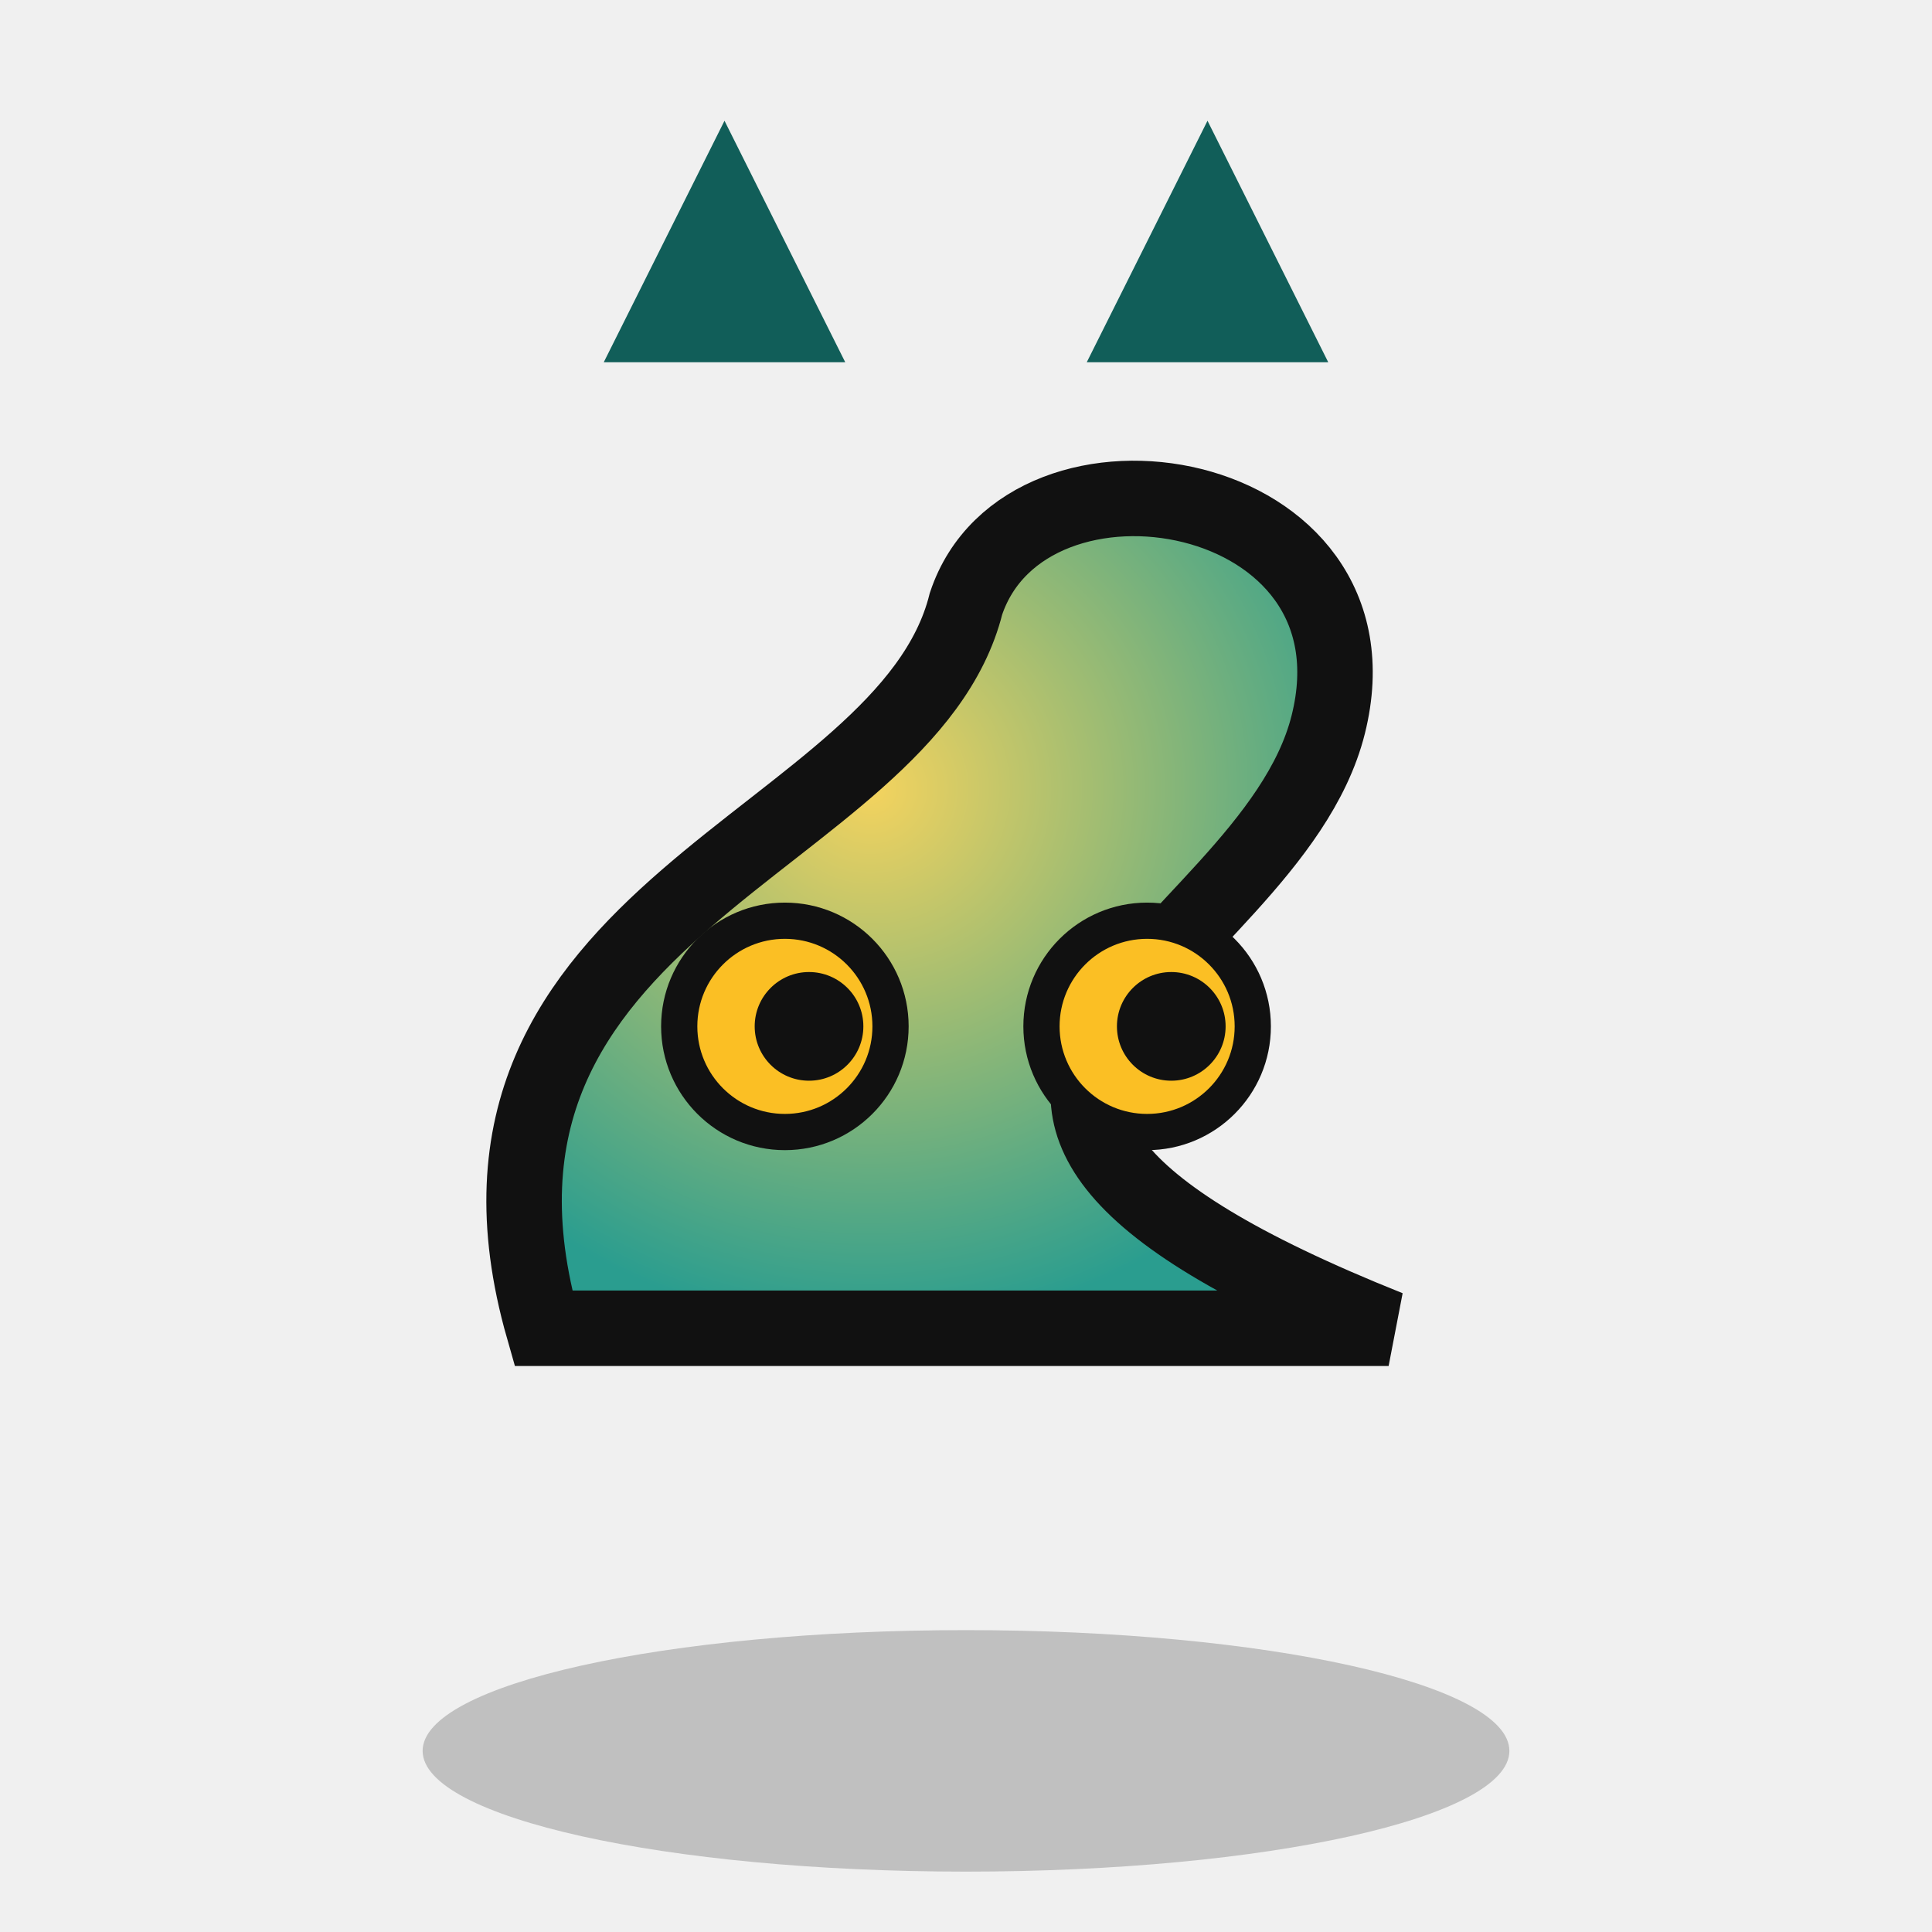
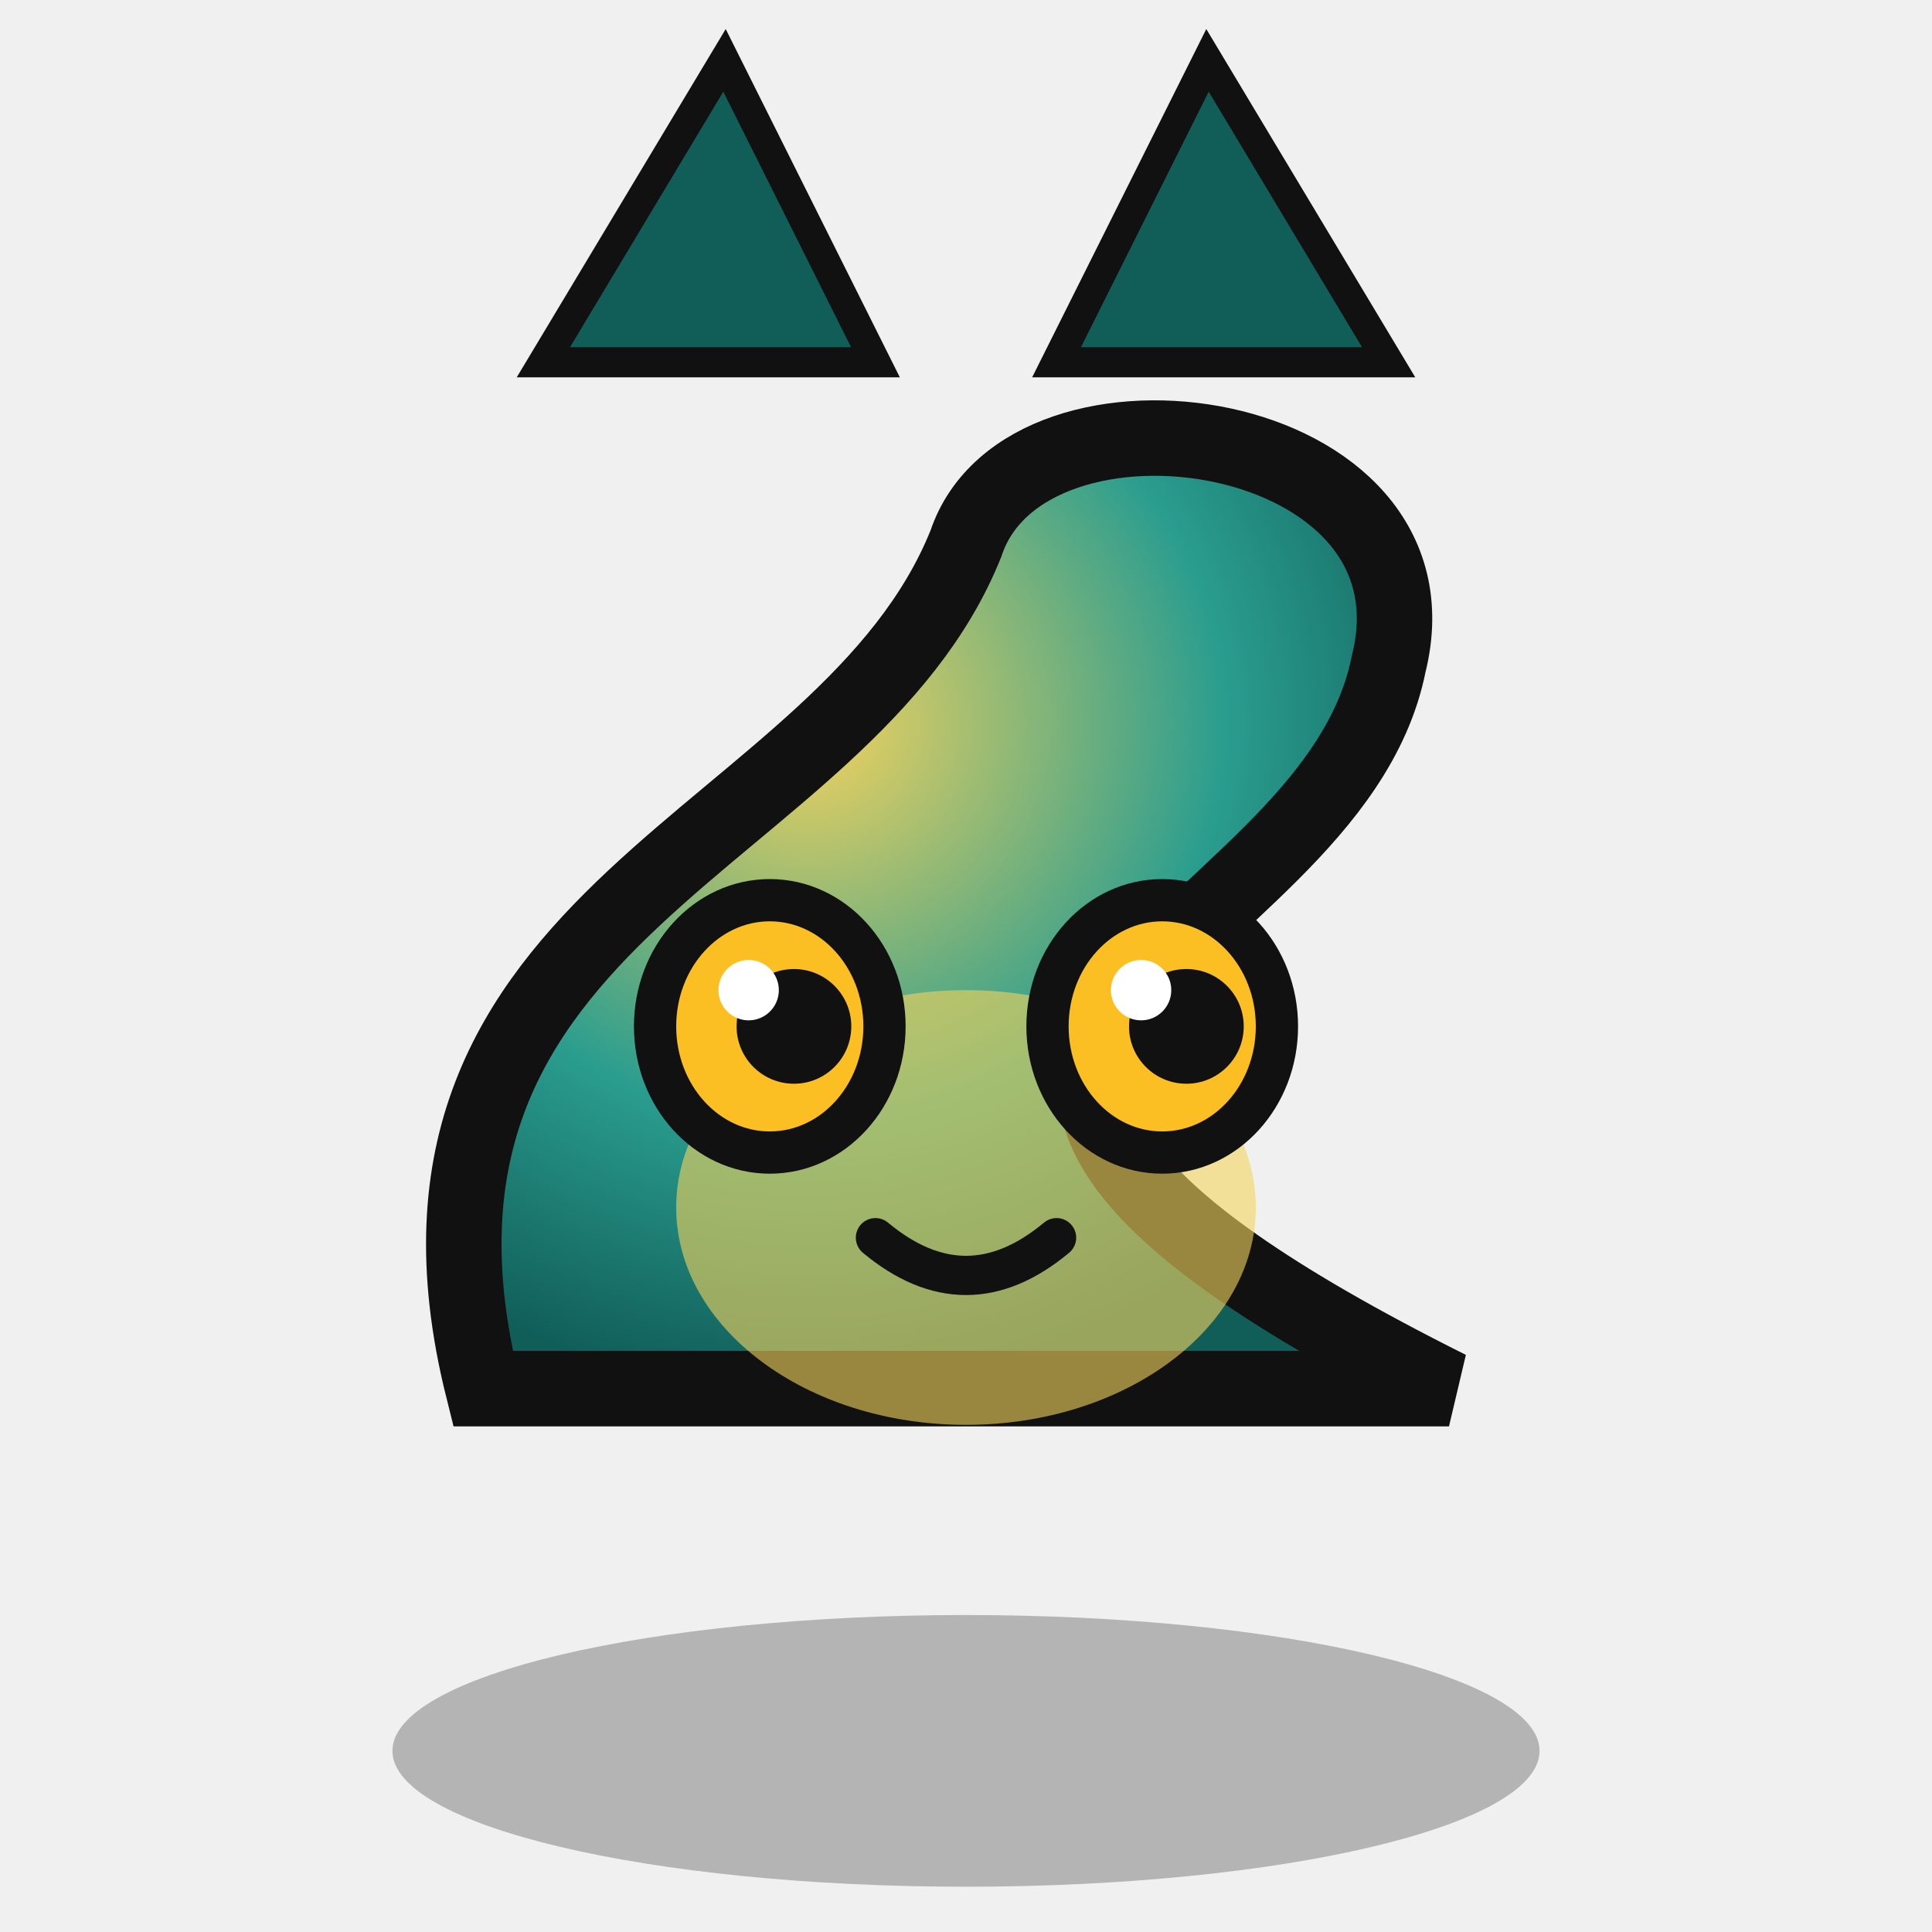
<svg xmlns="http://www.w3.org/2000/svg" viewBox="0 0 64 64" width="64" height="64">
  <defs>
-     <radialGradient id="grad" cx="40%" cy="35%" r="65%">
+     <radialGradient id="grad" cx="35%" cy="30%" r="70%">
      <stop offset="0%" stop-color="#F4D35E" />
-       <stop offset="100%" stop-color="#2A9D8F" />
+       <stop offset="60%" stop-color="#2A9D8F" />
+       <stop offset="100%" stop-color="#115E59" />
    </radialGradient>
  </defs>
-   <ellipse cx="32" cy="58" rx="18" ry="4" fill="#000" opacity="0.2" />
-   <polygon points="20,12 24,4 28,12" fill="#115E59" />
-   <polygon points="36,12 40,4 44,12" fill="#115E59" />
-   <path d="M 18 44 C 14 30, 30 28, 32 20 C 34 14, 46 16, 44 24 C 42 32, 26 36, 46 44 Z" fill="url(#grad)" stroke="#111" stroke-width="2.5" />
-   <circle cx="26" cy="34" r="3.5" fill="#FBBF24" stroke="#111" stroke-width="1.2" />
-   <circle cx="26.8" cy="34" r="1.8" fill="#111" />
-   <circle cx="38" cy="34" r="3.5" fill="#FBBF24" stroke="#111" stroke-width="1.2" />
-   <circle cx="38.8" cy="34" r="1.8" fill="#111" />
+   <ellipse cx="32" cy="58" rx="19" ry="4.5" fill="#000" opacity="0.25" />
+   <polygon points="18,12 24,2 29,12" fill="#115E59" stroke="#111" stroke-width="1" />
+   <polygon points="35,12 40,2 46,12" fill="#115E59" stroke="#111" stroke-width="1" />
+   <path d="M 16 46 C 12 30, 28 28, 32 18 C 34 12, 48 14, 46 22 C 44 32, 24 34, 48 46 Z" fill="url(#grad)" stroke="#111" stroke-width="2.5" />
+   <ellipse cx="32" cy="40" rx="9.6" ry="7.2" fill="#F4D35E" opacity="0.6" />
+   <ellipse cx="25.5" cy="34" rx="3.8" ry="4.18" fill="#FBBF24" stroke="#111" stroke-width="1.4" />
+   <circle cx="26.3" cy="34" r="1.9" fill="#111" />
+   <circle cx="24.8" cy="32.8" r="1" fill="#FFF" />
+   <ellipse cx="38.5" cy="34" rx="3.8" ry="4.18" fill="#FBBF24" stroke="#111" stroke-width="1.4" />
+   <circle cx="39.3" cy="34" r="1.9" fill="#111" />
+   <circle cx="37.8" cy="32.8" r="1" fill="#FFF" />
+   <path d="M 29 41 Q 32 43.5 35 41" stroke="#111" stroke-width="1.3" fill="none" stroke-linecap="round" />
</svg>
